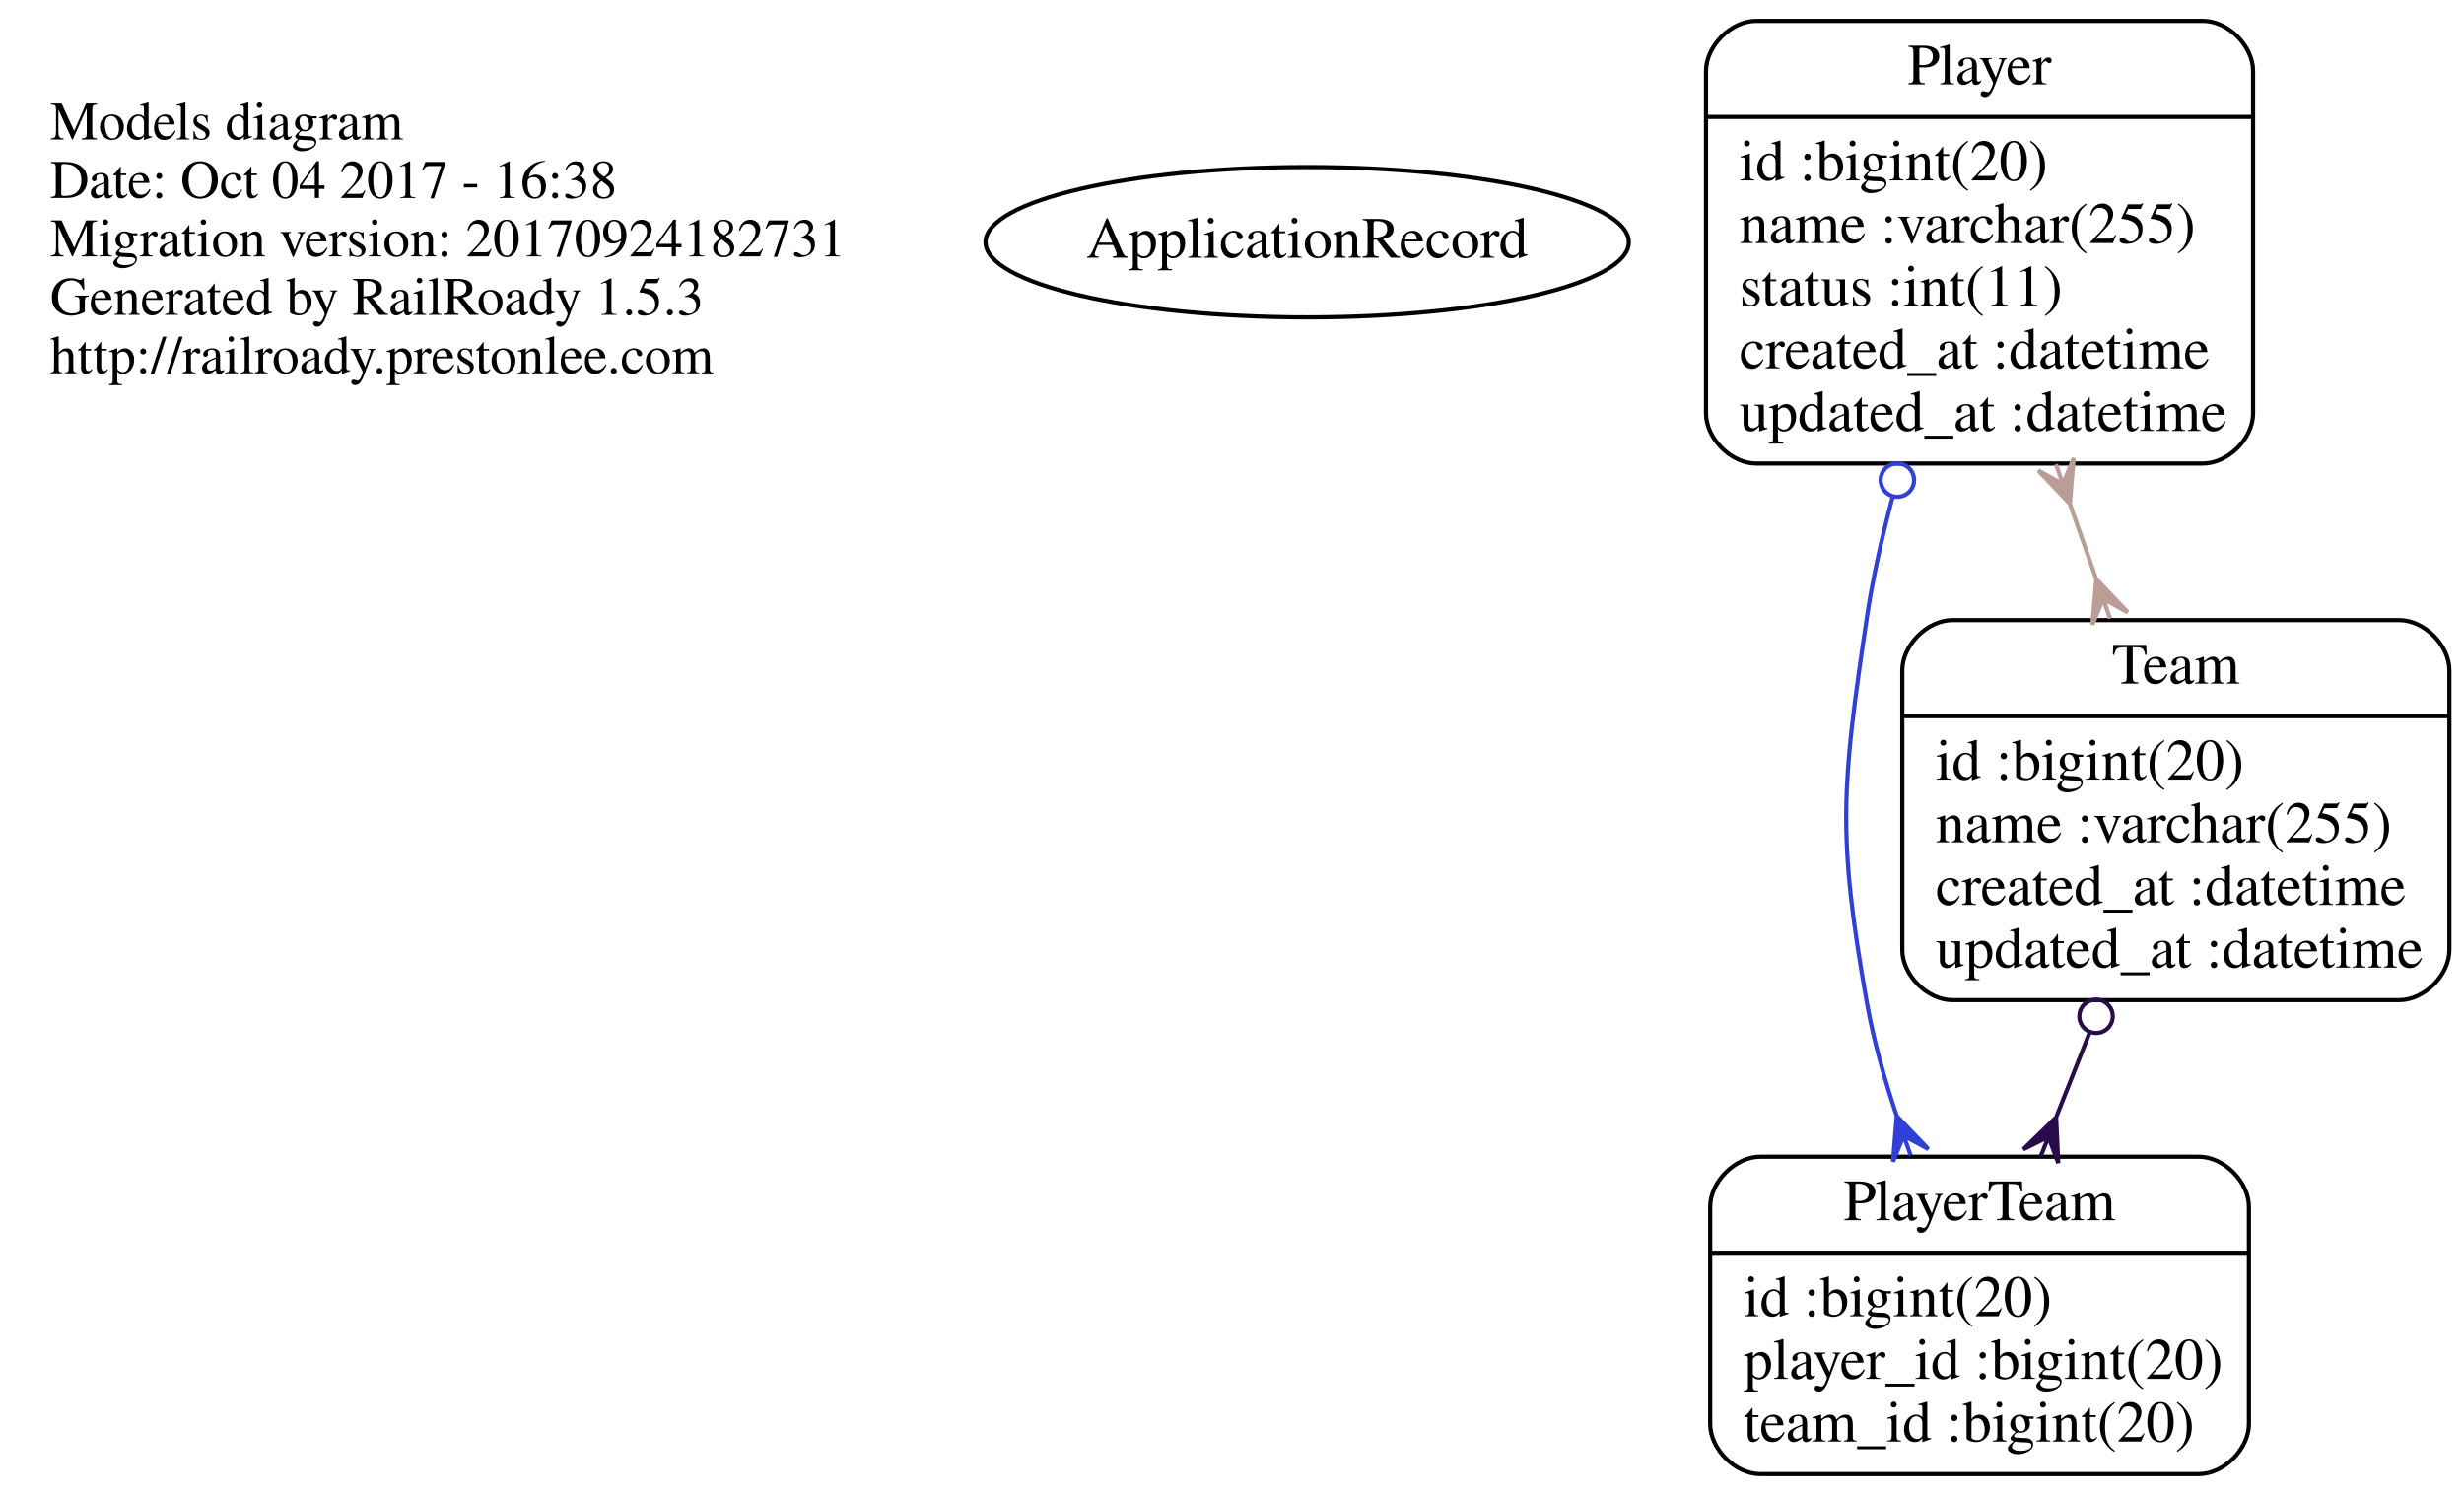
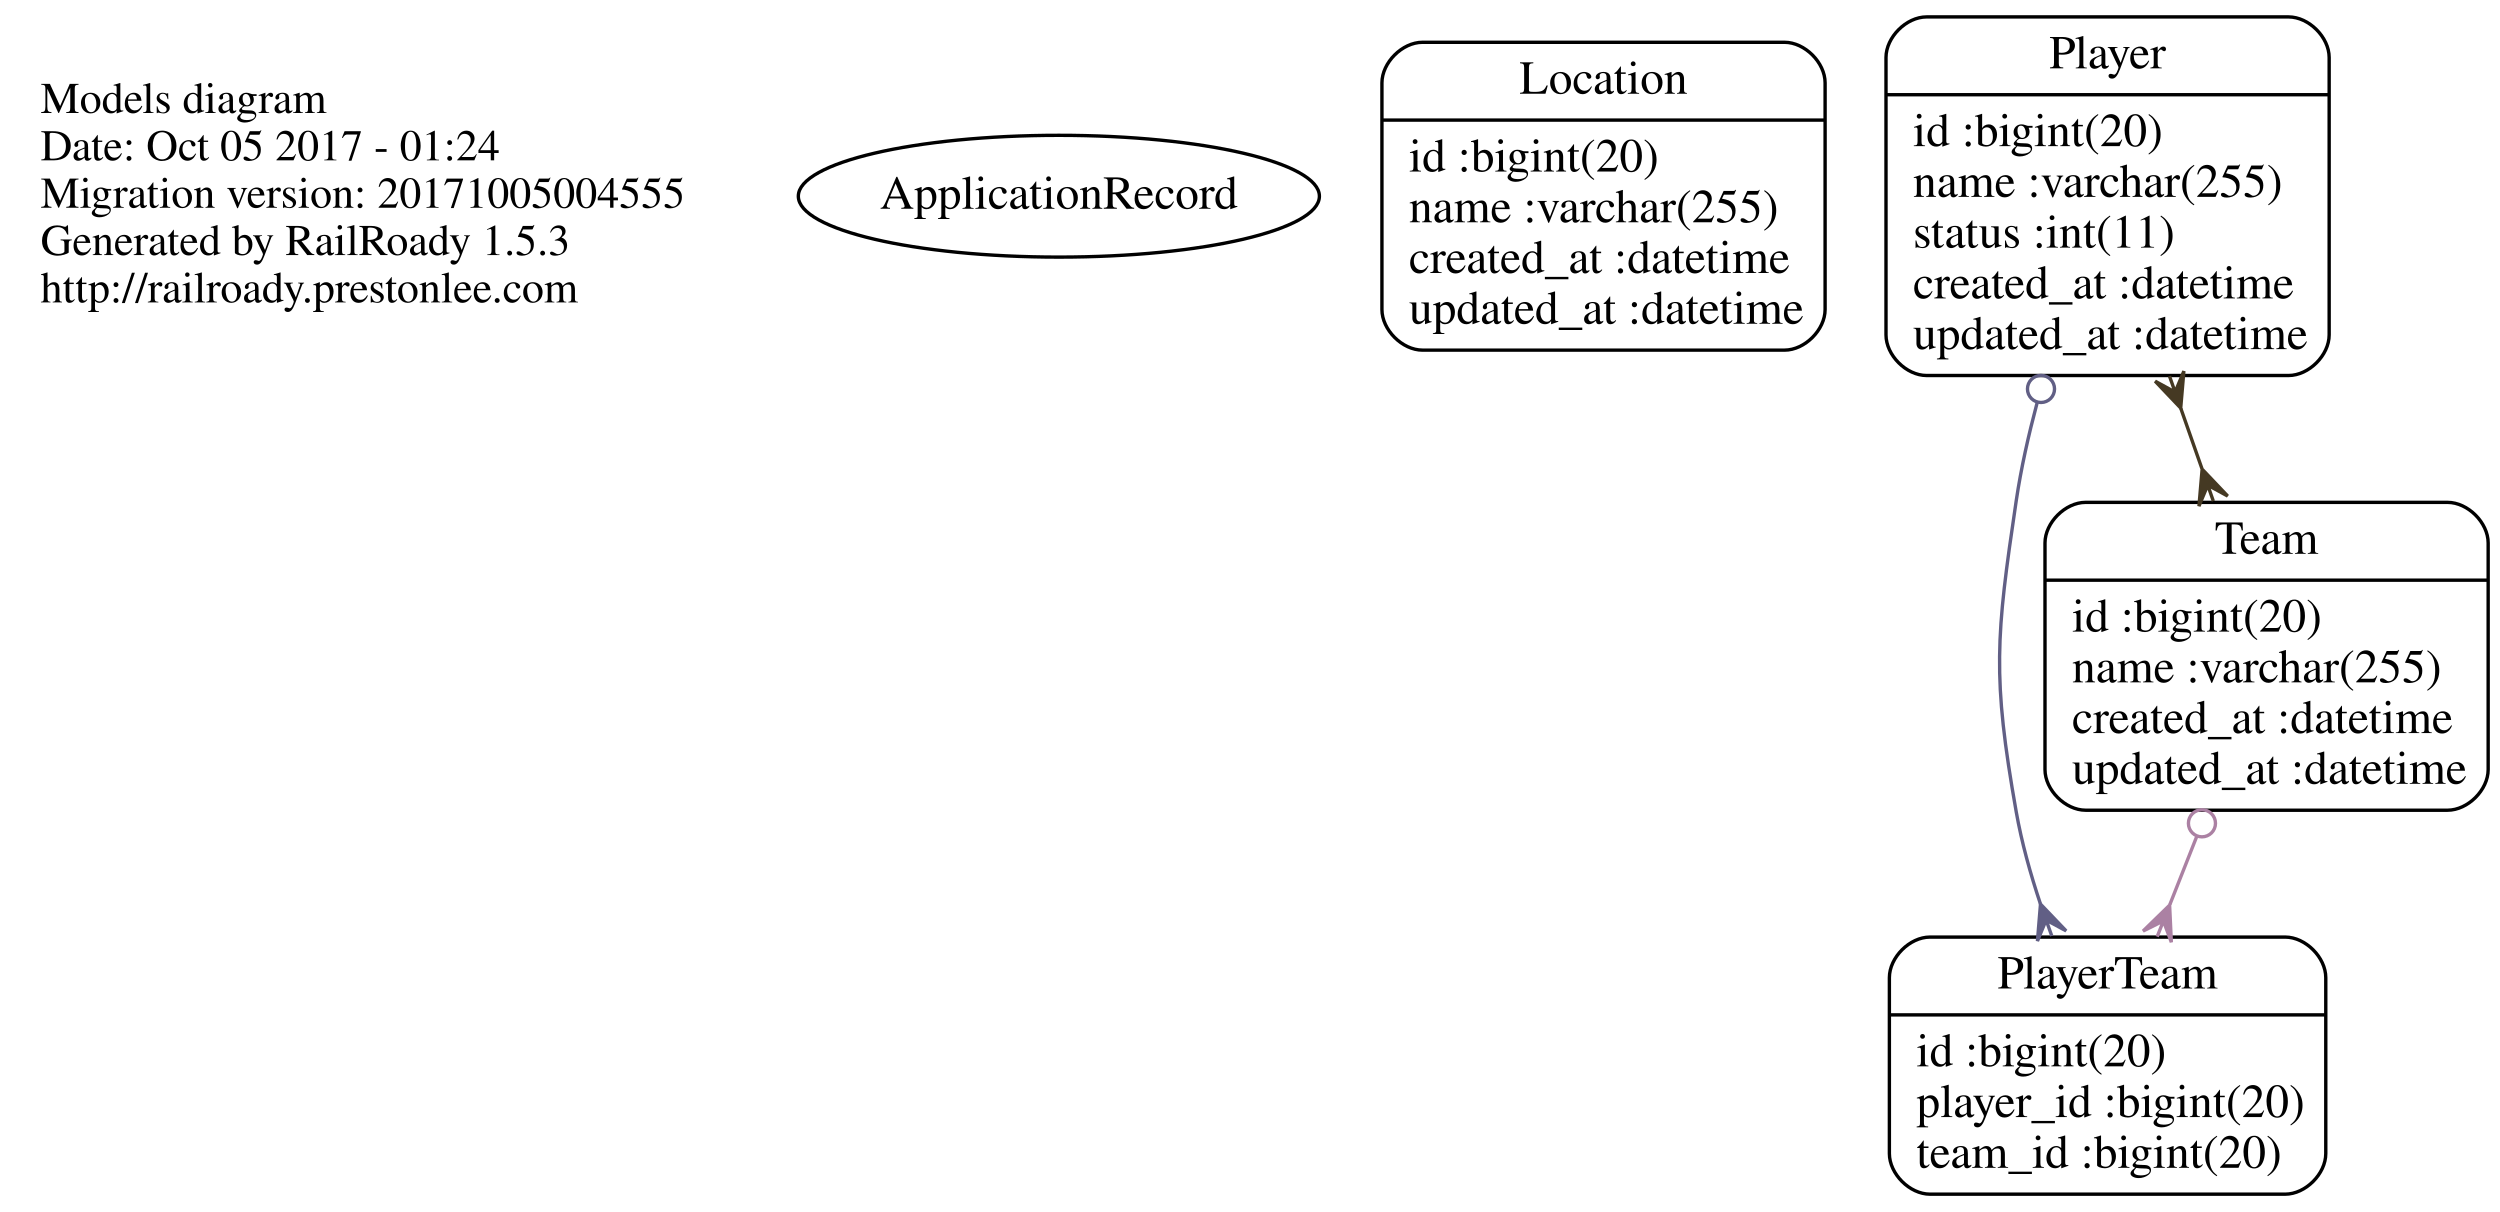
- <svg xmlns="http://www.w3.org/2000/svg" width="590pt" height="358pt" viewBox="0.00 0.00 590.00 358.00">
+ <svg xmlns="http://www.w3.org/2000/svg" width="739pt" height="358pt" viewBox="0.00 0.00 739.00 358.00">
  <g id="graph0" class="graph" transform="scale(1 1) rotate(0) translate(4 354)">
-     <polygon fill="none" stroke="none" points="-4,4 -4,-354 586,-354 586,4 -4,4" />
+     <polygon fill="none" stroke="none" points="-4,4 -4,-354 735,-354 735,4 -4,4" />
    <g id="node1" class="node">
      <text text-anchor="start" x="8" y="-320.6" font-family="Times,serif" font-size="13.00">Models diagram</text>
-       <text text-anchor="start" x="8" y="-306.6" font-family="Times,serif" font-size="13.00">Date: Oct 04 2017 - 16:38</text>
-       <text text-anchor="start" x="8" y="-292.6" font-family="Times,serif" font-size="13.00">Migration version: 20170924182731</text>
+       <text text-anchor="start" x="8" y="-306.6" font-family="Times,serif" font-size="13.00">Date: Oct 05 2017 - 01:24</text>
+       <text text-anchor="start" x="8" y="-292.6" font-family="Times,serif" font-size="13.00">Migration version: 20171005004555</text>
      <text text-anchor="start" x="8" y="-278.6" font-family="Times,serif" font-size="13.00">Generated by RailRoady 1.5.3</text>
      <text text-anchor="start" x="8" y="-264.6" font-family="Times,serif" font-size="13.00">http://railroady.prestonlee.com</text>
    </g>
    <g id="node2" class="node">
      <ellipse fill="none" stroke="black" cx="309" cy="-296" rx="77.015" ry="18" />
      <text text-anchor="middle" x="309" y="-292.3" font-family="Times,serif" font-size="14.00">ApplicationRecord</text>
    </g>
    <g id="node3" class="node">
-       <path fill="none" stroke="black" d="M416.5,-243C416.5,-243 523.5,-243 523.5,-243 529.5,-243 535.5,-249 535.5,-255 535.5,-255 535.5,-337 535.5,-337 535.5,-343 529.5,-349 523.5,-349 523.5,-349 416.5,-349 416.5,-349 410.5,-349 404.5,-343 404.5,-337 404.5,-337 404.5,-255 404.5,-255 404.5,-249 410.5,-243 416.5,-243" />
-       <text text-anchor="middle" x="470" y="-333.8" font-family="Times,serif" font-size="14.00">Player</text>
-       <polyline fill="none" stroke="black" points="404.5,-326 535.5,-326 " />
-       <text text-anchor="start" x="412.5" y="-310.8" font-family="Times,serif" font-size="14.00">id :bigint(20)</text>
-       <text text-anchor="start" x="412.5" y="-295.8" font-family="Times,serif" font-size="14.00">name :varchar(255)</text>
-       <text text-anchor="start" x="412.5" y="-280.8" font-family="Times,serif" font-size="14.00">status :int(11)</text>
-       <text text-anchor="start" x="412.5" y="-265.8" font-family="Times,serif" font-size="14.00">created_at :datetime</text>
-       <text text-anchor="start" x="412.5" y="-250.8" font-family="Times,serif" font-size="14.00">updated_at :datetime</text>
+       <path fill="none" stroke="black" d="M416.5,-250.5C416.5,-250.5 523.5,-250.5 523.5,-250.5 529.5,-250.5 535.5,-256.5 535.5,-262.5 535.5,-262.5 535.5,-329.5 535.5,-329.5 535.5,-335.5 529.5,-341.5 523.5,-341.5 523.5,-341.5 416.5,-341.5 416.5,-341.5 410.5,-341.5 404.5,-335.5 404.5,-329.5 404.5,-329.5 404.5,-262.5 404.5,-262.5 404.5,-256.5 410.5,-250.5 416.5,-250.5" />
+       <text text-anchor="middle" x="470" y="-326.3" font-family="Times,serif" font-size="14.00">Location</text>
+       <polyline fill="none" stroke="black" points="404.5,-318.5 535.5,-318.5 " />
+       <text text-anchor="start" x="412.5" y="-303.3" font-family="Times,serif" font-size="14.00">id :bigint(20)</text>
+       <text text-anchor="start" x="412.5" y="-288.3" font-family="Times,serif" font-size="14.00">name :varchar(255)</text>
+       <text text-anchor="start" x="412.5" y="-273.3" font-family="Times,serif" font-size="14.00">created_at :datetime</text>
+       <text text-anchor="start" x="412.5" y="-258.3" font-family="Times,serif" font-size="14.00">updated_at :datetime</text>
    </g>
    <g id="node4" class="node">
-       <path fill="none" stroke="black" d="M417.5,-1C417.5,-1 522.5,-1 522.5,-1 528.5,-1 534.5,-7 534.5,-13 534.5,-13 534.5,-65 534.5,-65 534.5,-71 528.5,-77 522.5,-77 522.5,-77 417.5,-77 417.5,-77 411.5,-77 405.5,-71 405.5,-65 405.5,-65 405.5,-13 405.5,-13 405.5,-7 411.5,-1 417.5,-1" />
-       <text text-anchor="middle" x="470" y="-61.8" font-family="Times,serif" font-size="14.00">PlayerTeam</text>
-       <polyline fill="none" stroke="black" points="405.5,-54 534.5,-54 " />
-       <text text-anchor="start" x="413.5" y="-38.8" font-family="Times,serif" font-size="14.00">id :bigint(20)</text>
-       <text text-anchor="start" x="413.5" y="-23.8" font-family="Times,serif" font-size="14.00">player_id :bigint(20)</text>
-       <text text-anchor="start" x="413.5" y="-8.8" font-family="Times,serif" font-size="14.00">team_id :bigint(20)</text>
+       <path fill="none" stroke="black" d="M565.5,-243C565.5,-243 672.5,-243 672.5,-243 678.5,-243 684.5,-249 684.5,-255 684.5,-255 684.5,-337 684.5,-337 684.5,-343 678.5,-349 672.5,-349 672.5,-349 565.5,-349 565.5,-349 559.5,-349 553.5,-343 553.5,-337 553.5,-337 553.5,-255 553.5,-255 553.5,-249 559.5,-243 565.5,-243" />
+       <text text-anchor="middle" x="619" y="-333.8" font-family="Times,serif" font-size="14.00">Player</text>
+       <polyline fill="none" stroke="black" points="553.5,-326 684.5,-326 " />
+       <text text-anchor="start" x="561.5" y="-310.8" font-family="Times,serif" font-size="14.00">id :bigint(20)</text>
+       <text text-anchor="start" x="561.5" y="-295.8" font-family="Times,serif" font-size="14.00">name :varchar(255)</text>
+       <text text-anchor="start" x="561.5" y="-280.8" font-family="Times,serif" font-size="14.00">status :int(11)</text>
+       <text text-anchor="start" x="561.5" y="-265.8" font-family="Times,serif" font-size="14.00">created_at :datetime</text>
+       <text text-anchor="start" x="561.5" y="-250.8" font-family="Times,serif" font-size="14.00">updated_at :datetime</text>
+     </g>
+     <g id="node5" class="node">
+       <path fill="none" stroke="black" d="M566.5,-1C566.5,-1 671.5,-1 671.5,-1 677.5,-1 683.5,-7 683.5,-13 683.5,-13 683.5,-65 683.5,-65 683.5,-71 677.5,-77 671.5,-77 671.5,-77 566.5,-77 566.5,-77 560.5,-77 554.5,-71 554.5,-65 554.5,-65 554.5,-13 554.5,-13 554.5,-7 560.5,-1 566.5,-1" />
+       <text text-anchor="middle" x="619" y="-61.8" font-family="Times,serif" font-size="14.00">PlayerTeam</text>
+       <polyline fill="none" stroke="black" points="554.5,-54 683.5,-54 " />
+       <text text-anchor="start" x="562.5" y="-38.8" font-family="Times,serif" font-size="14.00">id :bigint(20)</text>
+       <text text-anchor="start" x="562.5" y="-23.8" font-family="Times,serif" font-size="14.00">player_id :bigint(20)</text>
+       <text text-anchor="start" x="562.5" y="-8.8" font-family="Times,serif" font-size="14.00">team_id :bigint(20)</text>
    </g>
    <g id="edge1" class="edge">
-       <path fill="none" stroke="#3040d7" d="M449.173,-234.925C446.613,-225.355 444.407,-215.483 443,-206 437,-165.554 435.884,-154.265 443,-114 444.591,-105 447.191,-95.656 450.165,-86.761" />
-       <ellipse fill="none" stroke="#3040d7" cx="450.32" cy="-239.026" rx="4" ry="4" />
-       <polygon fill="#3040d7" stroke="#3040d7" points="450.169,-86.749 457.75,-78.826 451.839,-82.036 453.509,-77.323 453.509,-77.323 453.509,-77.323 451.839,-82.036 449.267,-75.82 450.169,-86.749 450.169,-86.749" />
+       <path fill="none" stroke="#615f85" d="M598.173,-234.925C595.613,-225.355 593.407,-215.483 592,-206 586,-165.554 584.884,-154.265 592,-114 593.591,-105 596.191,-95.656 599.165,-86.761" />
+       <ellipse fill="none" stroke="#615f85" cx="599.32" cy="-239.026" rx="4" ry="4" />
+       <polygon fill="#615f85" stroke="#615f85" points="599.169,-86.749 606.75,-78.826 600.839,-82.036 602.509,-77.323 602.509,-77.323 602.509,-77.323 600.839,-82.036 598.267,-75.82 599.169,-86.749 599.169,-86.749" />
    </g>
-     <g id="node5" class="node">
-       <path fill="none" stroke="black" d="M463.5,-114.5C463.5,-114.5 570.5,-114.5 570.5,-114.5 576.5,-114.5 582.5,-120.5 582.5,-126.5 582.5,-126.5 582.5,-193.5 582.5,-193.5 582.5,-199.5 576.5,-205.5 570.5,-205.5 570.5,-205.5 463.5,-205.5 463.5,-205.5 457.5,-205.5 451.5,-199.5 451.5,-193.5 451.5,-193.5 451.5,-126.5 451.5,-126.5 451.5,-120.5 457.5,-114.5 463.5,-114.5" />
-       <text text-anchor="middle" x="517" y="-190.3" font-family="Times,serif" font-size="14.00">Team</text>
-       <polyline fill="none" stroke="black" points="451.5,-182.5 582.5,-182.5 " />
-       <text text-anchor="start" x="459.5" y="-167.3" font-family="Times,serif" font-size="14.00">id :bigint(20)</text>
-       <text text-anchor="start" x="459.5" y="-152.3" font-family="Times,serif" font-size="14.00">name :varchar(255)</text>
-       <text text-anchor="start" x="459.5" y="-137.3" font-family="Times,serif" font-size="14.00">created_at :datetime</text>
-       <text text-anchor="start" x="459.5" y="-122.3" font-family="Times,serif" font-size="14.00">updated_at :datetime</text>
+     <g id="node6" class="node">
+       <path fill="none" stroke="black" d="M612.5,-114.5C612.5,-114.5 719.5,-114.5 719.5,-114.5 725.5,-114.5 731.5,-120.5 731.5,-126.5 731.5,-126.5 731.5,-193.5 731.5,-193.5 731.5,-199.5 725.5,-205.5 719.5,-205.5 719.5,-205.5 612.5,-205.5 612.5,-205.5 606.5,-205.5 600.5,-199.5 600.5,-193.5 600.5,-193.5 600.5,-126.5 600.5,-126.5 600.5,-120.5 606.5,-114.5 612.5,-114.5" />
+       <text text-anchor="middle" x="666" y="-190.3" font-family="Times,serif" font-size="14.00">Team</text>
+       <polyline fill="none" stroke="black" points="600.5,-182.5 731.5,-182.5 " />
+       <text text-anchor="start" x="608.5" y="-167.3" font-family="Times,serif" font-size="14.00">id :bigint(20)</text>
+       <text text-anchor="start" x="608.5" y="-152.3" font-family="Times,serif" font-size="14.00">name :varchar(255)</text>
+       <text text-anchor="start" x="608.5" y="-137.3" font-family="Times,serif" font-size="14.00">created_at :datetime</text>
+       <text text-anchor="start" x="608.5" y="-122.3" font-family="Times,serif" font-size="14.00">updated_at :datetime</text>
    </g>
    <g id="edge2" class="edge">
-       <path fill="none" stroke="#bc9c97" d="M491.653,-233.266C493.728,-227.351 495.821,-221.382 497.869,-215.543" />
-       <polygon fill="#bc9c97" stroke="#bc9c97" points="491.616,-233.372 484.06,-241.319 489.961,-238.09 488.306,-242.808 488.306,-242.808 488.306,-242.808 489.961,-238.09 492.552,-244.298 491.616,-233.372 491.616,-233.372" />
-       <polygon fill="#bc9c97" stroke="#bc9c97" points="497.951,-215.31 505.507,-207.363 499.606,-210.592 501.261,-205.873 501.261,-205.873 501.261,-205.873 499.606,-210.592 497.014,-204.384 497.951,-215.31 497.951,-215.31" />
+       <path fill="none" stroke="#453923" d="M640.653,-233.266C642.728,-227.351 644.821,-221.382 646.869,-215.543" />
+       <polygon fill="#453923" stroke="#453923" points="640.616,-233.372 633.06,-241.319 638.961,-238.09 637.306,-242.808 637.306,-242.808 637.306,-242.808 638.961,-238.09 641.552,-244.298 640.616,-233.372 640.616,-233.372" />
+       <polygon fill="#453923" stroke="#453923" points="646.951,-215.31 654.507,-207.363 648.606,-210.592 650.261,-205.873 650.261,-205.873 650.261,-205.873 648.606,-210.592 646.014,-204.384 646.951,-215.31 646.951,-215.31" />
    </g>
    <g id="edge3" class="edge">
-       <path fill="none" stroke="#290b4c" d="M496.376,-106.783C493.725,-100.07 491.024,-93.231 488.411,-86.615" />
-       <ellipse fill="none" stroke="#290b4c" cx="497.896" cy="-110.63" rx="4" ry="4" />
-       <polygon fill="#290b4c" stroke="#290b4c" points="488.336,-86.424 488.848,-75.47 486.499,-81.774 484.662,-77.123 484.662,-77.123 484.662,-77.123 486.499,-81.774 480.477,-78.776 488.336,-86.424 488.336,-86.424" />
+       <path fill="none" stroke="#ab81a3" d="M645.376,-106.783C642.725,-100.07 640.024,-93.231 637.411,-86.615" />
+       <ellipse fill="none" stroke="#ab81a3" cx="646.896" cy="-110.63" rx="4" ry="4" />
+       <polygon fill="#ab81a3" stroke="#ab81a3" points="637.336,-86.424 637.848,-75.47 635.499,-81.774 633.662,-77.123 633.662,-77.123 633.662,-77.123 635.499,-81.774 629.477,-78.776 637.336,-86.424 637.336,-86.424" />
    </g>
  </g>
</svg>
